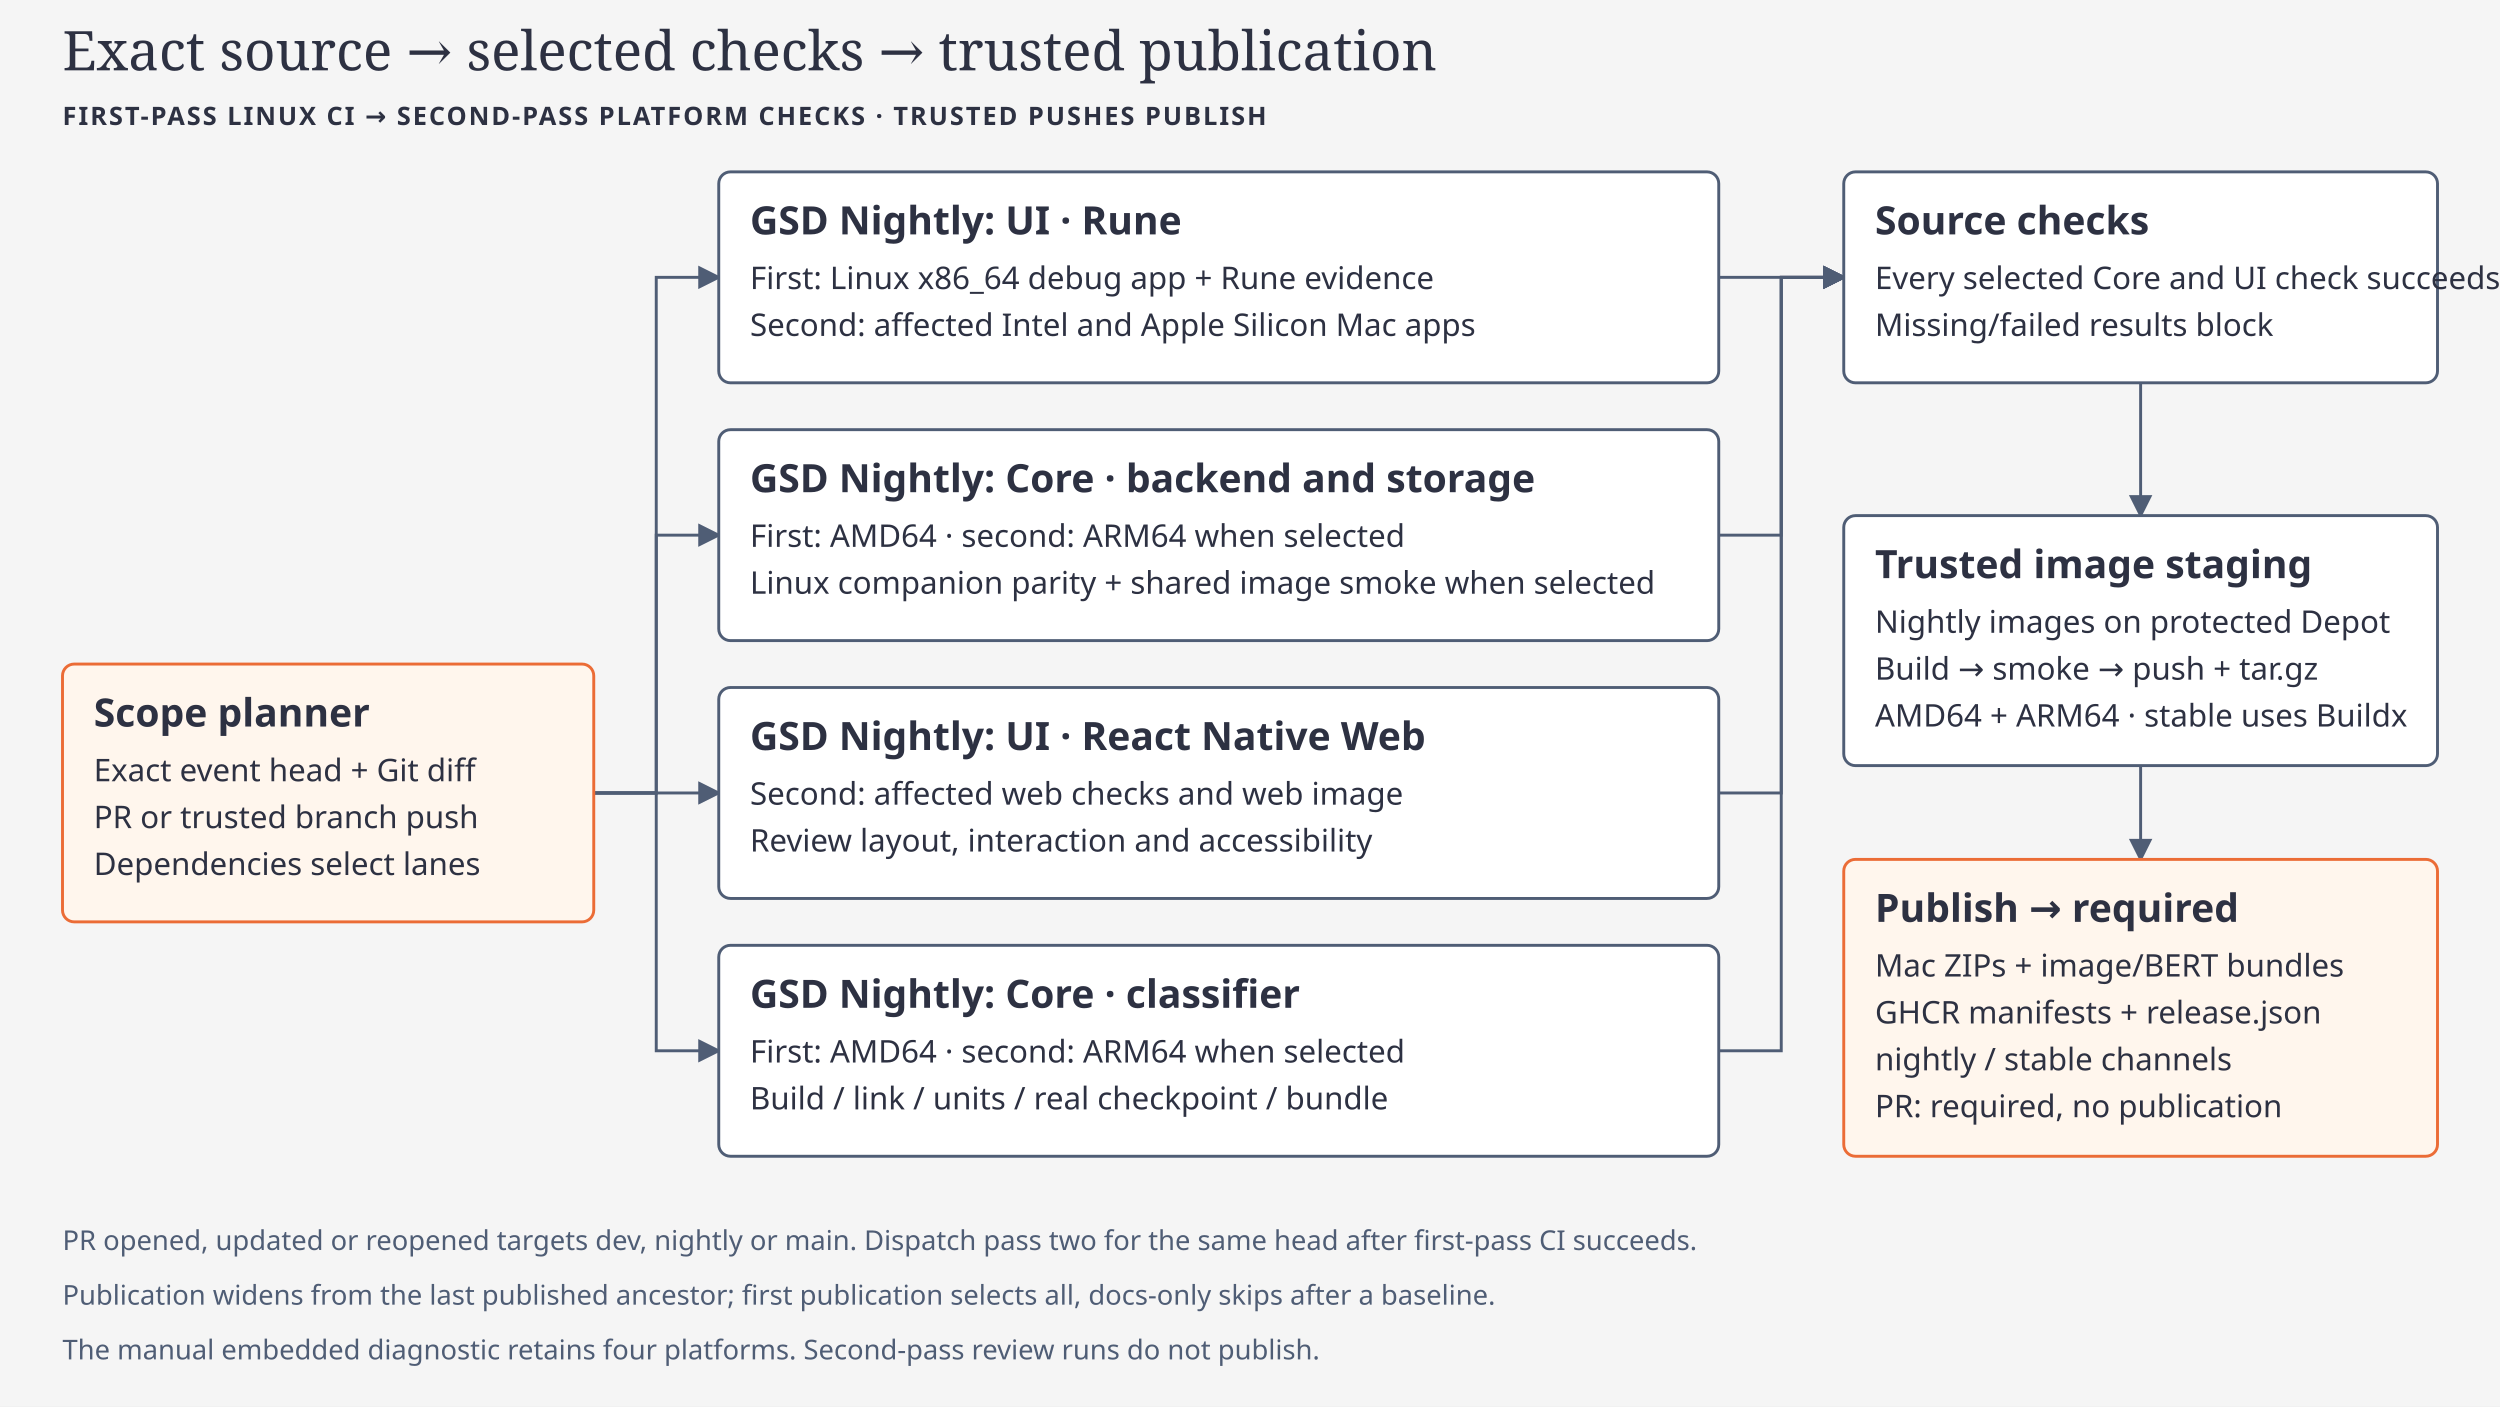
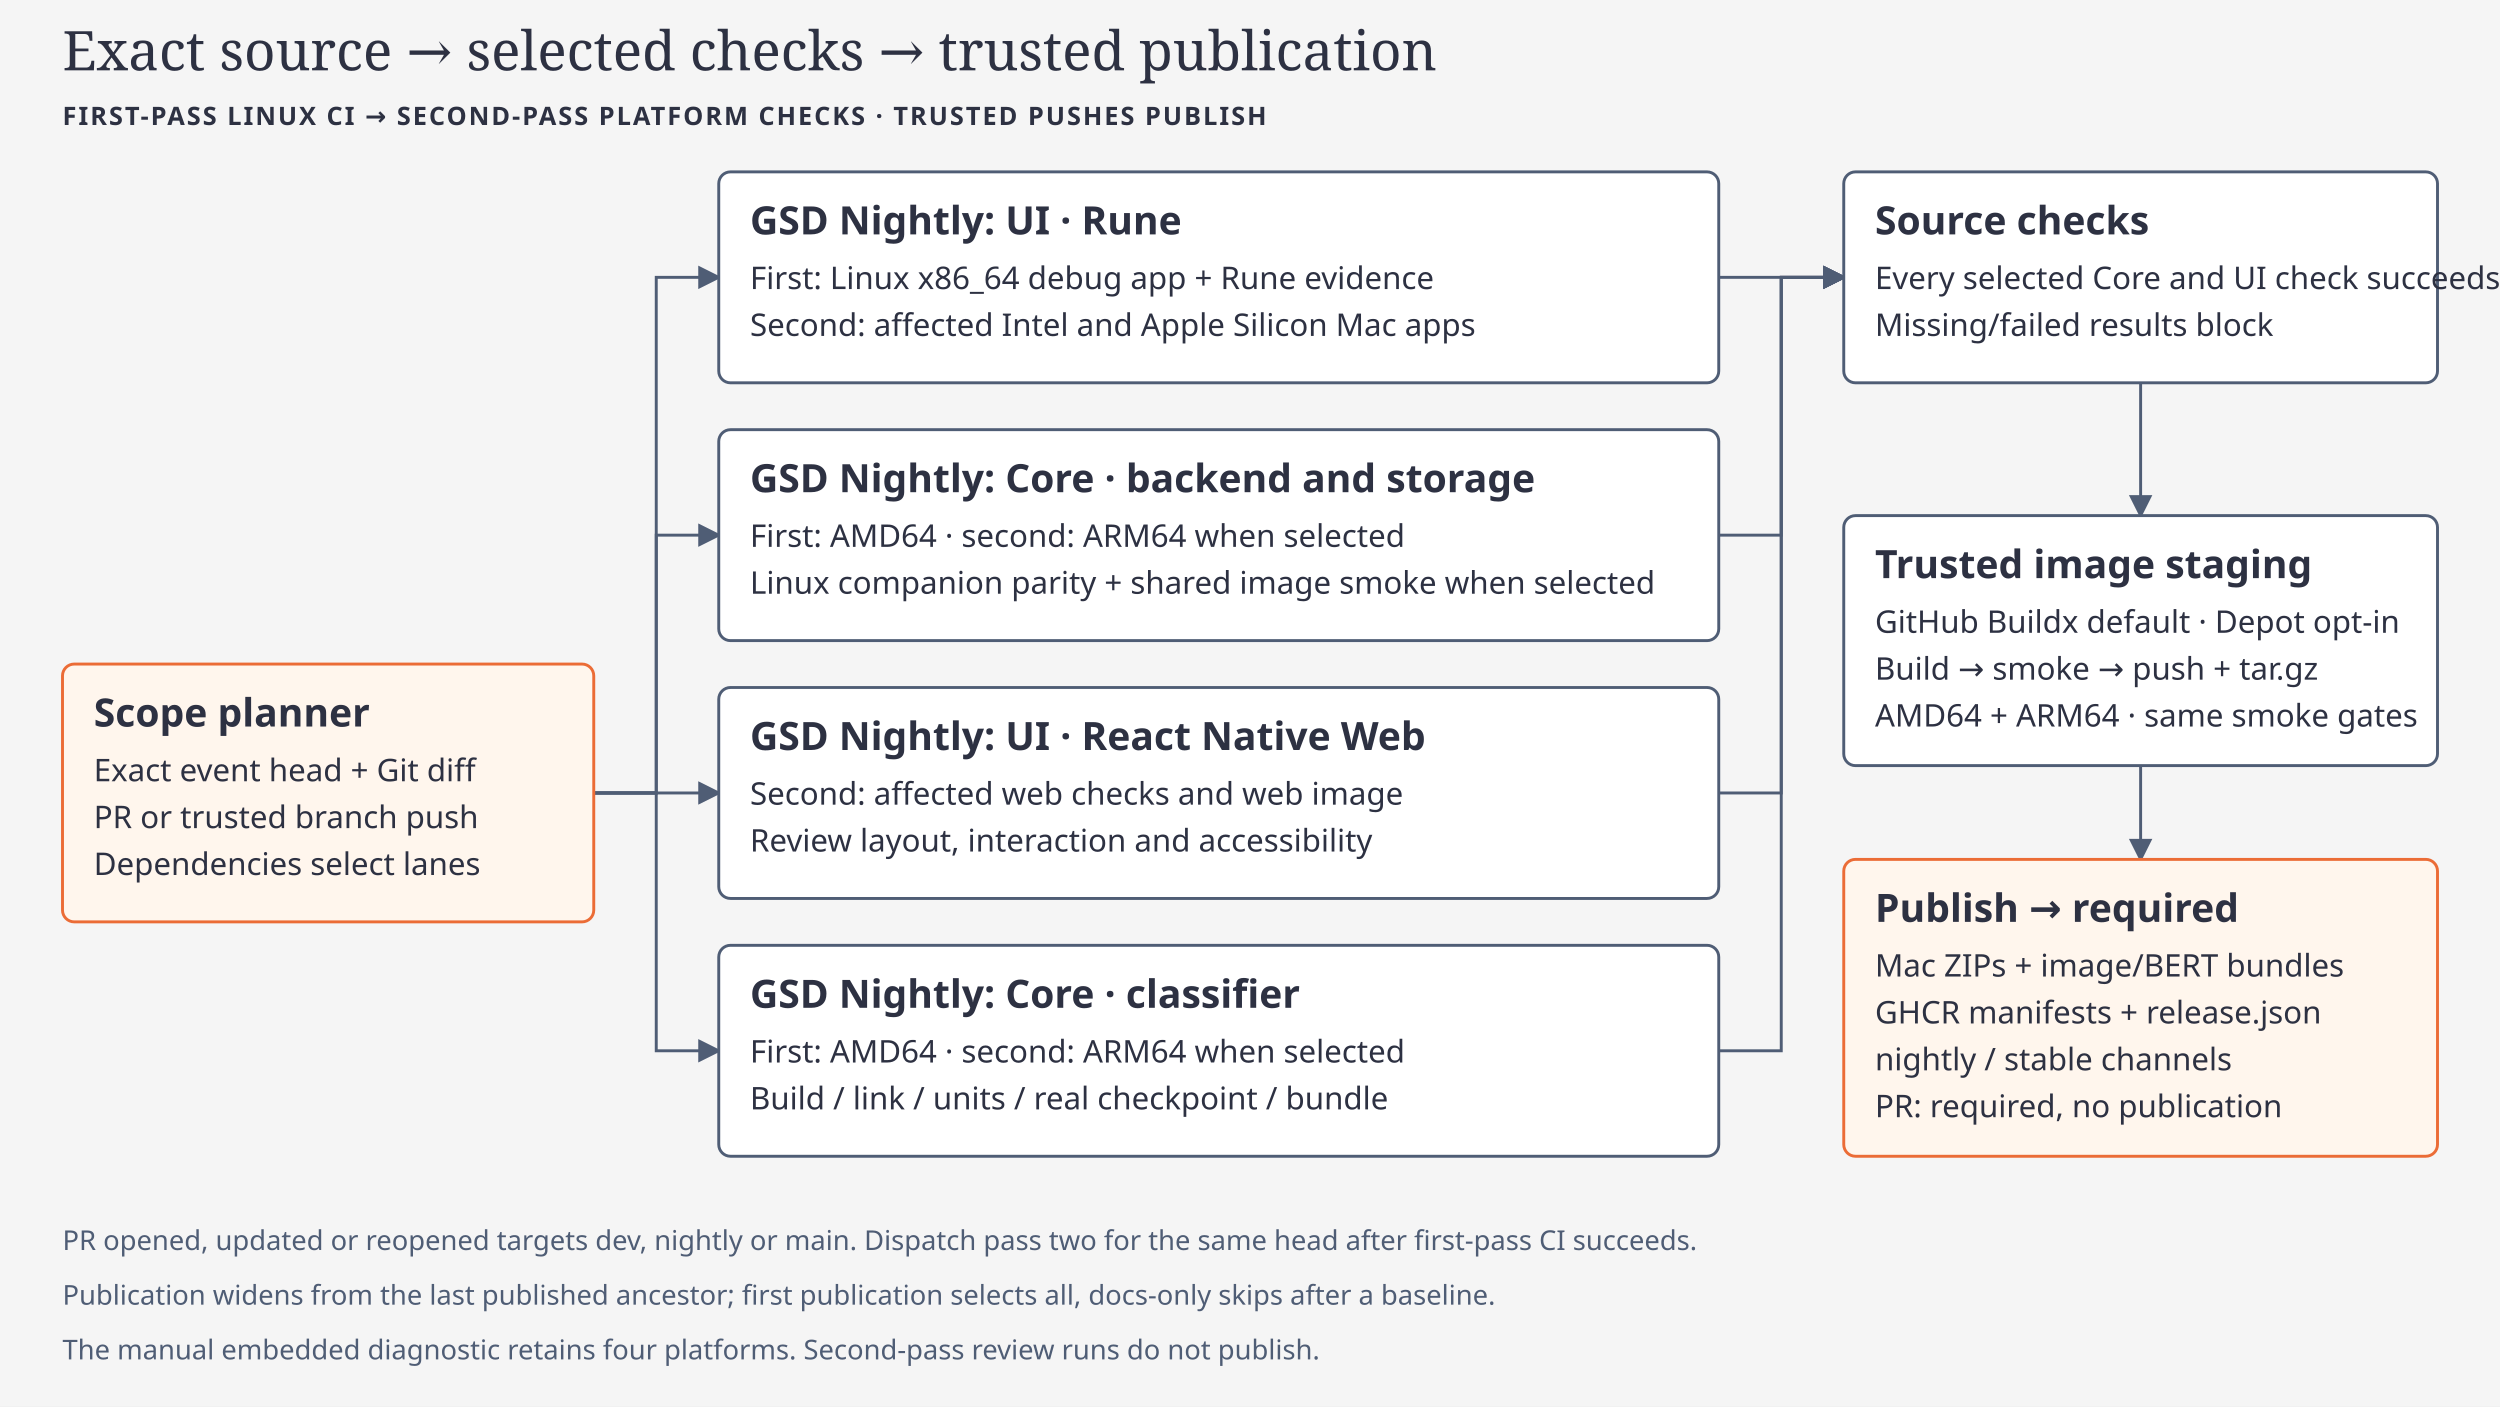
<svg xmlns="http://www.w3.org/2000/svg" viewBox="0 0 1280 720" role="img" aria-labelledby="ci-scopes-title ci-scopes-desc">
  <defs>
    <marker id="ci-scopes-arrow" markerWidth="8" markerHeight="8" refX="7" refY="4" orient="auto">
      <path d="M0 0L8 4L0 8Z" fill="#4f5d75" />
    </marker>
  </defs>
  <style>text{font-family:Geist,system-ui,sans-serif;fill:#2d3142}.heading{font-family:'Instrument Serif',Georgia,serif;font-size:28px}.label{font-size:20px;font-weight:600}.note{font-size:16px}.code{font:14px 'Geist Mono',ui-monospace,monospace}.zone{font-size:13px;font-weight:600;letter-spacing:1px}.minor{font-size:14px;fill:#4f5d75}.node,.pending{fill:#fff;stroke:#4f5d75;stroke-width:1.5}.accent{fill:#fff6ed;stroke:#eb6c36;stroke-width:1.5}.pending{stroke-dasharray:6 4}.edge,.later,.flow{fill:none;stroke:#4f5d75;stroke-width:1.5}.later{stroke-dasharray:6 4}.edge,.later{marker-end:url(#ci-scopes-arrow)}</style>
  <rect width="1280" height="720" fill="#f5f5f5" />
  <text x="32" y="36" class="heading">Exact source → selected checks → trusted publication</text>
  <text x="32" y="64" class="zone">FIRST-PASS LINUX CI → SECOND-PASS PLATFORM CHECKS · TRUSTED PUSHES PUBLISH</text>
  <path d="M304 406H336V142H368" class="edge" />
  <path d="M880 142H912V142H944" class="edge" />
  <path d="M304 406H336V274H368" class="edge" />
  <path d="M880 274H912V142H944" class="edge" />
  <path d="M304 406H336V406H368" class="edge" />
  <path d="M880 406H912V142H944" class="edge" />
  <path d="M304 406H336V538H368" class="edge" />
  <path d="M880 538H912V142H944" class="edge" />
  <path d="M1096 196V264" class="edge" />
  <path d="M1096 392V440" class="edge" />
  <rect x="32" y="340" width="272" height="132" rx="6" class="accent" />
  <text x="48" y="372" class="label">Scope planner</text>
  <text x="48" y="400" class="note">Exact event head + Git diff</text>
  <text x="48" y="424" class="note">PR or trusted branch push</text>
  <text x="48" y="448" class="note">Dependencies select lanes</text>
  <rect x="368" y="88" width="512" height="108" rx="6" class="node" />
  <text x="384" y="120" class="label">GSD Nightly: UI · Rune</text>
  <text x="384" y="148" class="note">First: Linux x86_64 debug app + Rune evidence</text>
  <text x="384" y="172" class="note">Second: affected Intel and Apple Silicon Mac apps</text>
  <rect x="368" y="220" width="512" height="108" rx="6" class="node" />
  <text x="384" y="252" class="label">GSD Nightly: Core · backend and storage</text>
  <text x="384" y="280" class="note">First: AMD64 · second: ARM64 when selected</text>
  <text x="384" y="304" class="note">Linux companion parity + shared image smoke when selected</text>
  <rect x="368" y="352" width="512" height="108" rx="6" class="node" />
  <text x="384" y="384" class="label">GSD Nightly: UI · React Native Web</text>
  <text x="384" y="412" class="note">Second: affected web checks and web image</text>
  <text x="384" y="436" class="note">Review layout, interaction and accessibility</text>
  <rect x="368" y="484" width="512" height="108" rx="6" class="node" />
  <text x="384" y="516" class="label">GSD Nightly: Core · classifier</text>
  <text x="384" y="544" class="note">First: AMD64 · second: ARM64 when selected</text>
  <text x="384" y="568" class="note">Build / link / units / real checkpoint / bundle</text>
  <rect x="944" y="88" width="304" height="108" rx="6" class="node" />
  <text x="960" y="120" class="label">Source checks</text>
  <text x="960" y="148" class="note">Every selected Core and UI check succeeds</text>
  <text x="960" y="172" class="note">Missing/failed results block</text>
  <rect x="944" y="264" width="304" height="128" rx="6" class="node" />
  <text x="960" y="296" class="label">Trusted image staging</text>
-   <text x="960" y="324" class="note">Nightly images on protected Depot</text>
+   <text x="960" y="324" class="note">GitHub Buildx default · Depot opt-in</text>
  <text x="960" y="348" class="note">Build → smoke → push + tar.gz</text>
-   <text x="960" y="372" class="note">AMD64 + ARM64 · stable uses Buildx</text>
+   <text x="960" y="372" class="note">AMD64 + ARM64 · same smoke gates</text>
  <rect x="944" y="440" width="304" height="152" rx="6" class="accent" />
  <text x="960" y="472" class="label">Publish → required</text>
  <text x="960" y="500" class="note">Mac ZIPs + image/BERT bundles</text>
  <text x="960" y="524" class="note">GHCR manifests + release.json</text>
  <text x="960" y="548" class="note">nightly / stable channels</text>
  <text x="960" y="572" class="note">PR: required, no publication</text>
  <text x="32" y="640" class="minor">PR opened, updated or reopened targets dev, nightly or main. Dispatch pass two for the same head after first-pass CI succeeds.</text>
  <text x="32" y="668" class="minor">Publication widens from the last published ancestor; first publication selects all, docs-only skips after a baseline.</text>
  <text x="32" y="696" class="minor">The manual embedded diagnostic retains four platforms. Second-pass review runs do not publish.</text>
</svg>
